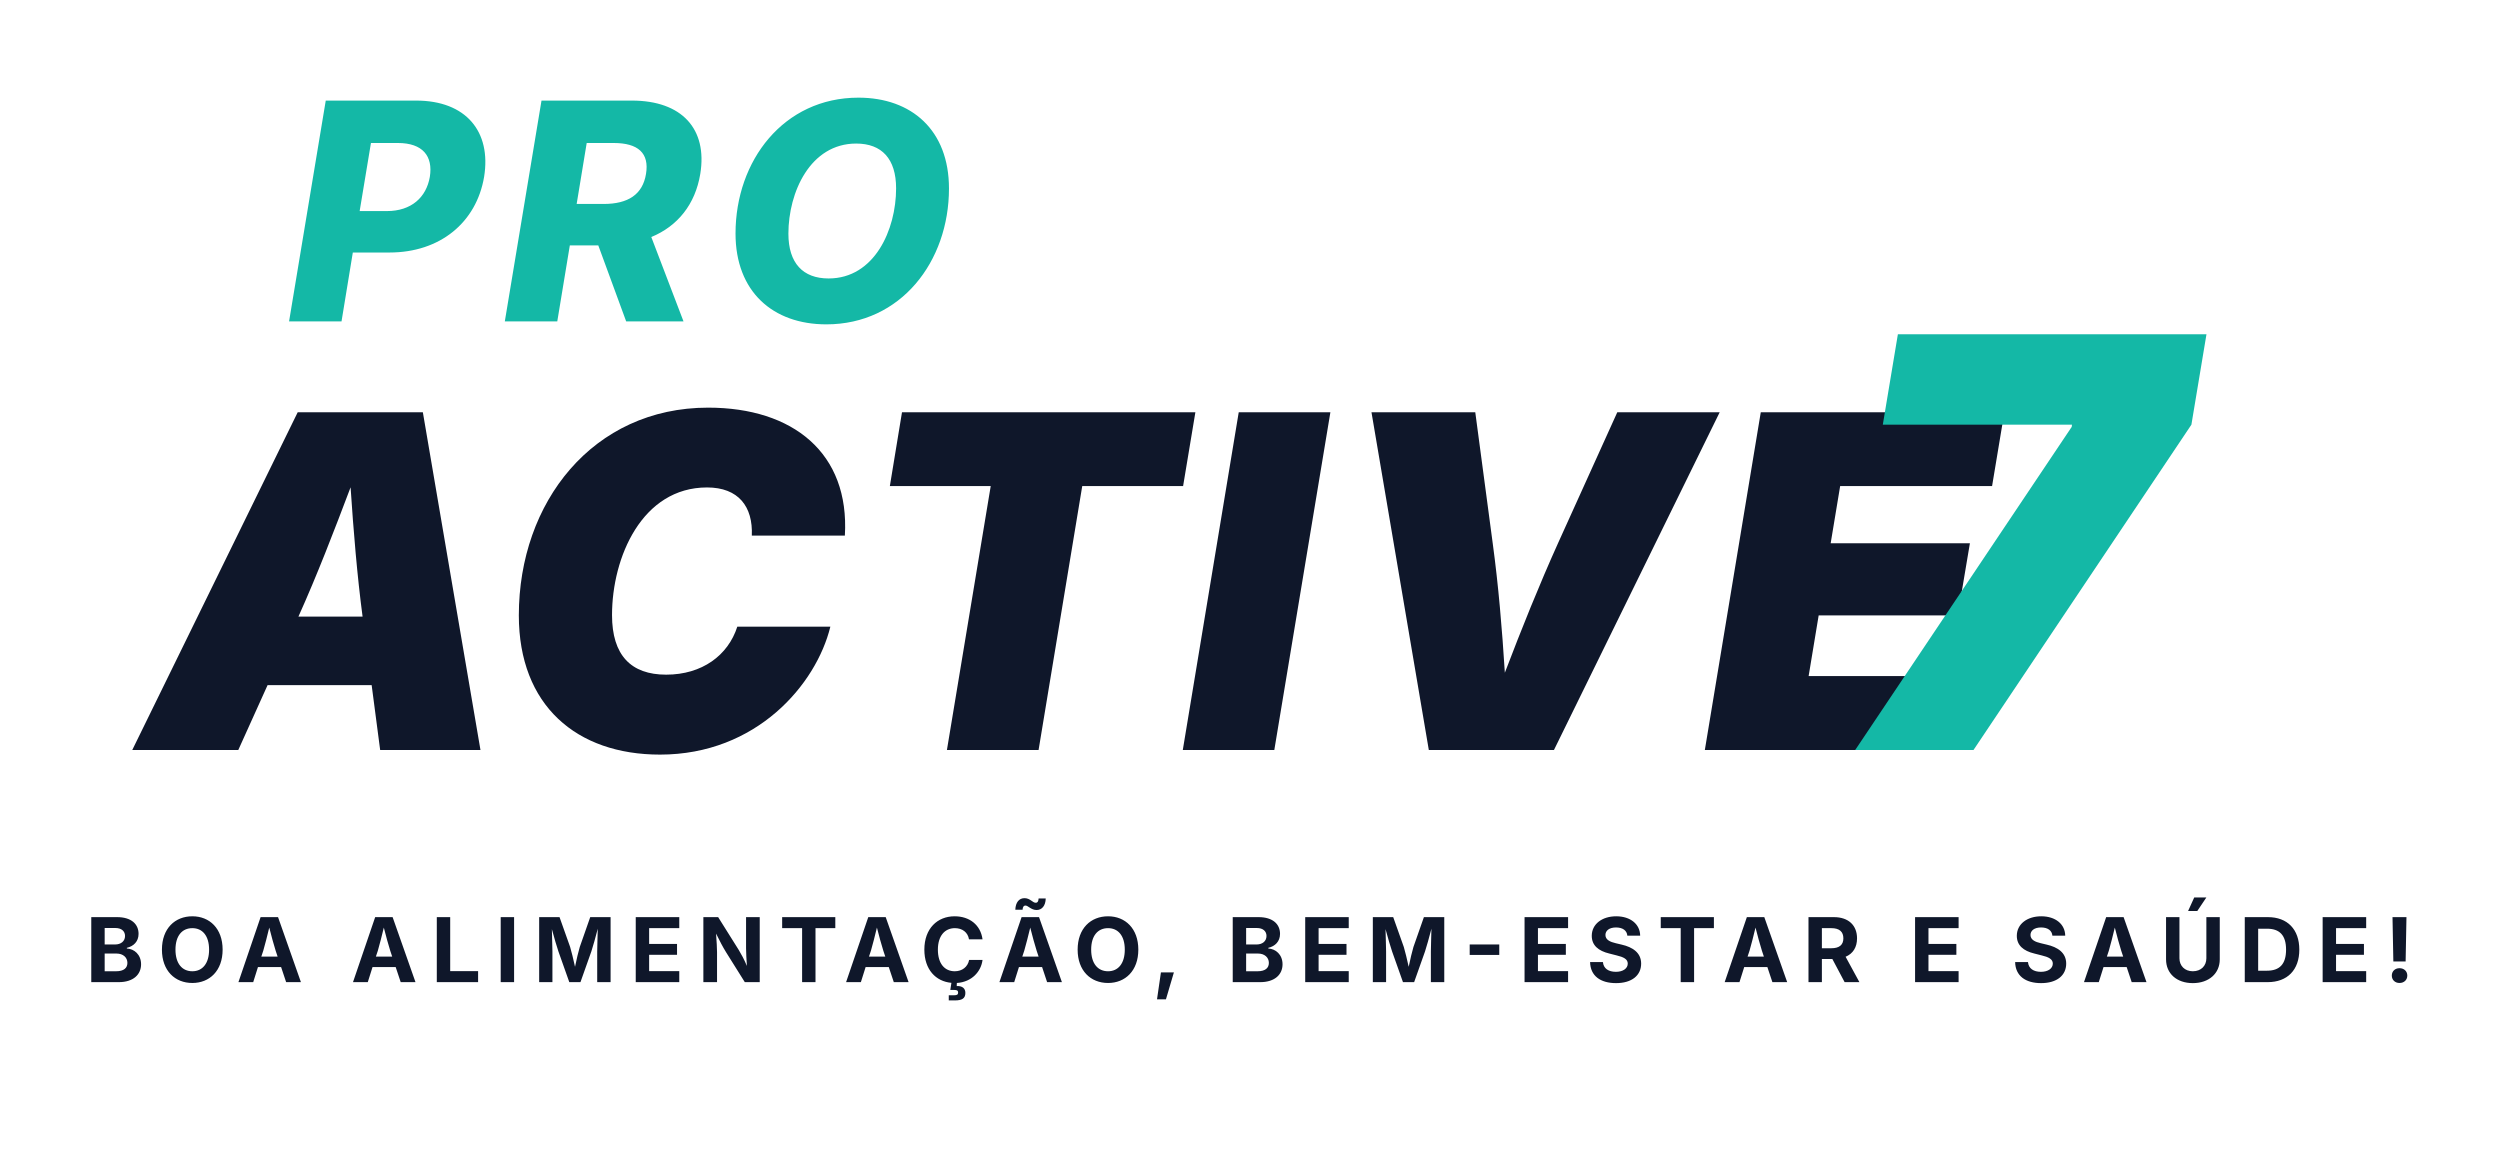
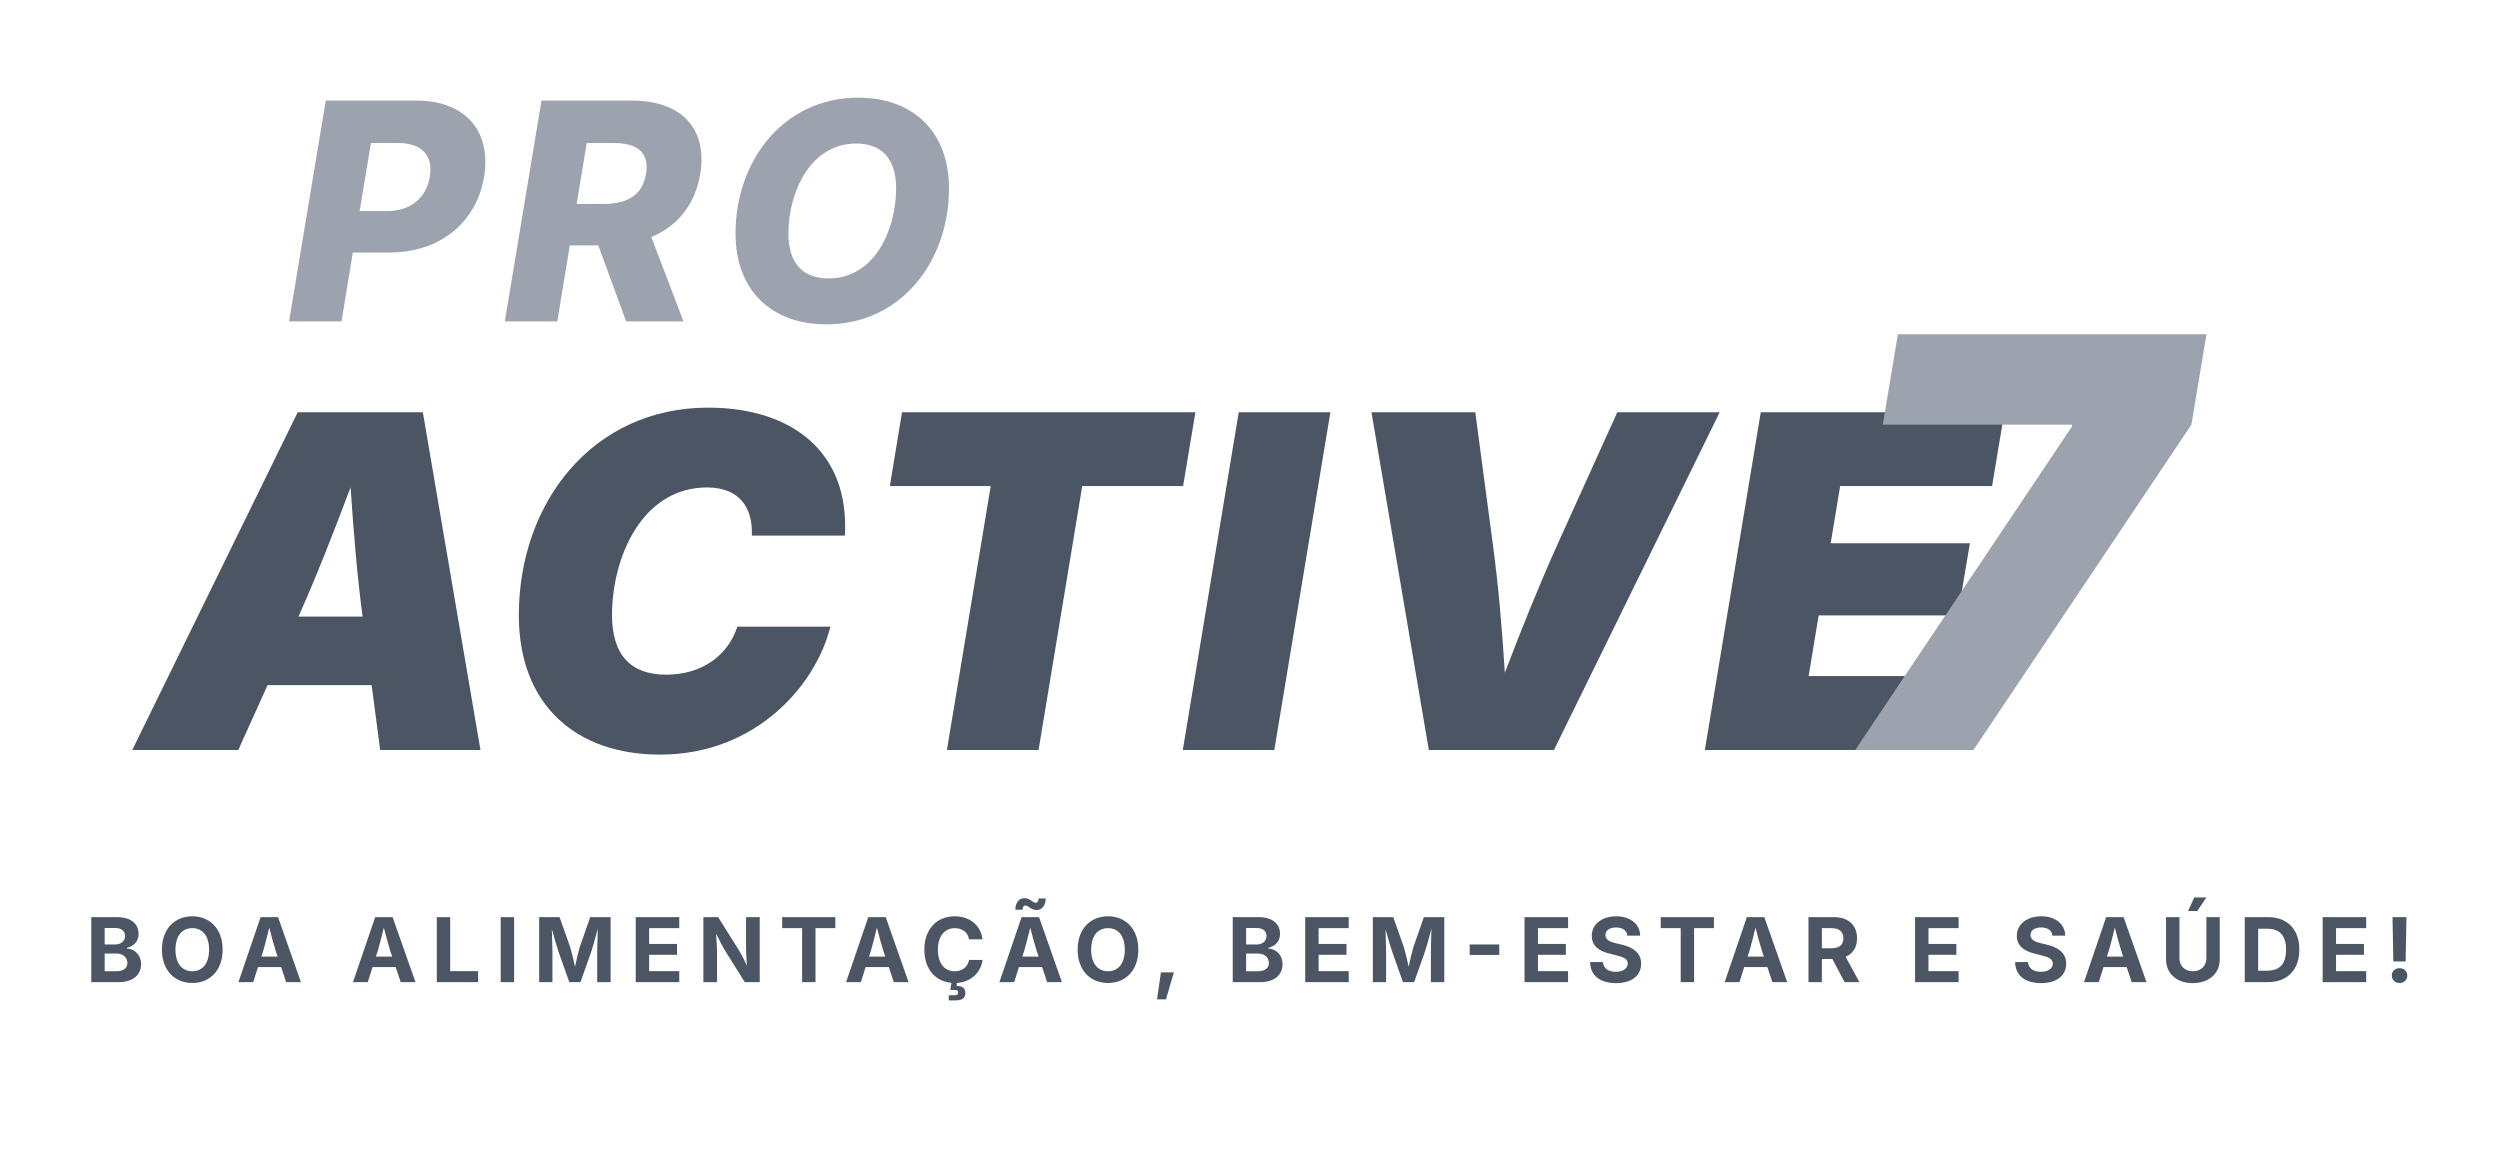
<svg xmlns="http://www.w3.org/2000/svg" viewBox="0 0 280 130" role="img" aria-label="ProActive7 — Boa alimentação, bem-estar e saúde!">
-   <text x="32" y="36" font-family="Inter, system-ui, -apple-system, Segoe UI, Roboto, sans-serif" font-size="34" font-weight="800" font-style="italic" fill="#14b8a6" letter-spacing="2">PRO</text>
-   <text x="16" y="84" font-family="Inter, system-ui, -apple-system, Segoe UI, Roboto, sans-serif" font-size="52" font-weight="900" font-style="italic" fill="#0f172a" letter-spacing="1">ACTIVE</text>
-   <text x="206" y="84" font-family="Inter, system-ui, -apple-system, Segoe UI, Roboto, sans-serif" font-size="64" font-weight="900" font-style="italic" fill="#14b8a6">7</text>
-   <text x="140" y="110" font-family="Inter, system-ui, -apple-system, Segoe UI, Roboto, sans-serif" font-size="10" font-weight="700" fill="#0f172a" text-anchor="middle" letter-spacing="1.5">BOA ALIMENTAÇÃO, BEM-ESTAR E SAÚDE!</text>
+   <text x="32" y="36" font-family="Inter, system-ui, -apple-system, Segoe UI, Roboto, sans-serif" font-size="34" font-weight="800" font-style="italic" fill="#9ca3af" letter-spacing="2">PRO</text>
+   <text x="16" y="84" font-family="Inter, system-ui, -apple-system, Segoe UI, Roboto, sans-serif" font-size="52" font-weight="900" font-style="italic" fill="#4b5563" letter-spacing="1">ACTIVE</text>
+   <text x="206" y="84" font-family="Inter, system-ui, -apple-system, Segoe UI, Roboto, sans-serif" font-size="64" font-weight="900" font-style="italic" fill="#9ca3af">7</text>
+   <text x="140" y="110" font-family="Inter, system-ui, -apple-system, Segoe UI, Roboto, sans-serif" font-size="10" font-weight="700" fill="#4b5563" text-anchor="middle" letter-spacing="1.5">BOA ALIMENTAÇÃO, BEM-ESTAR E SAÚDE!</text>
</svg>
